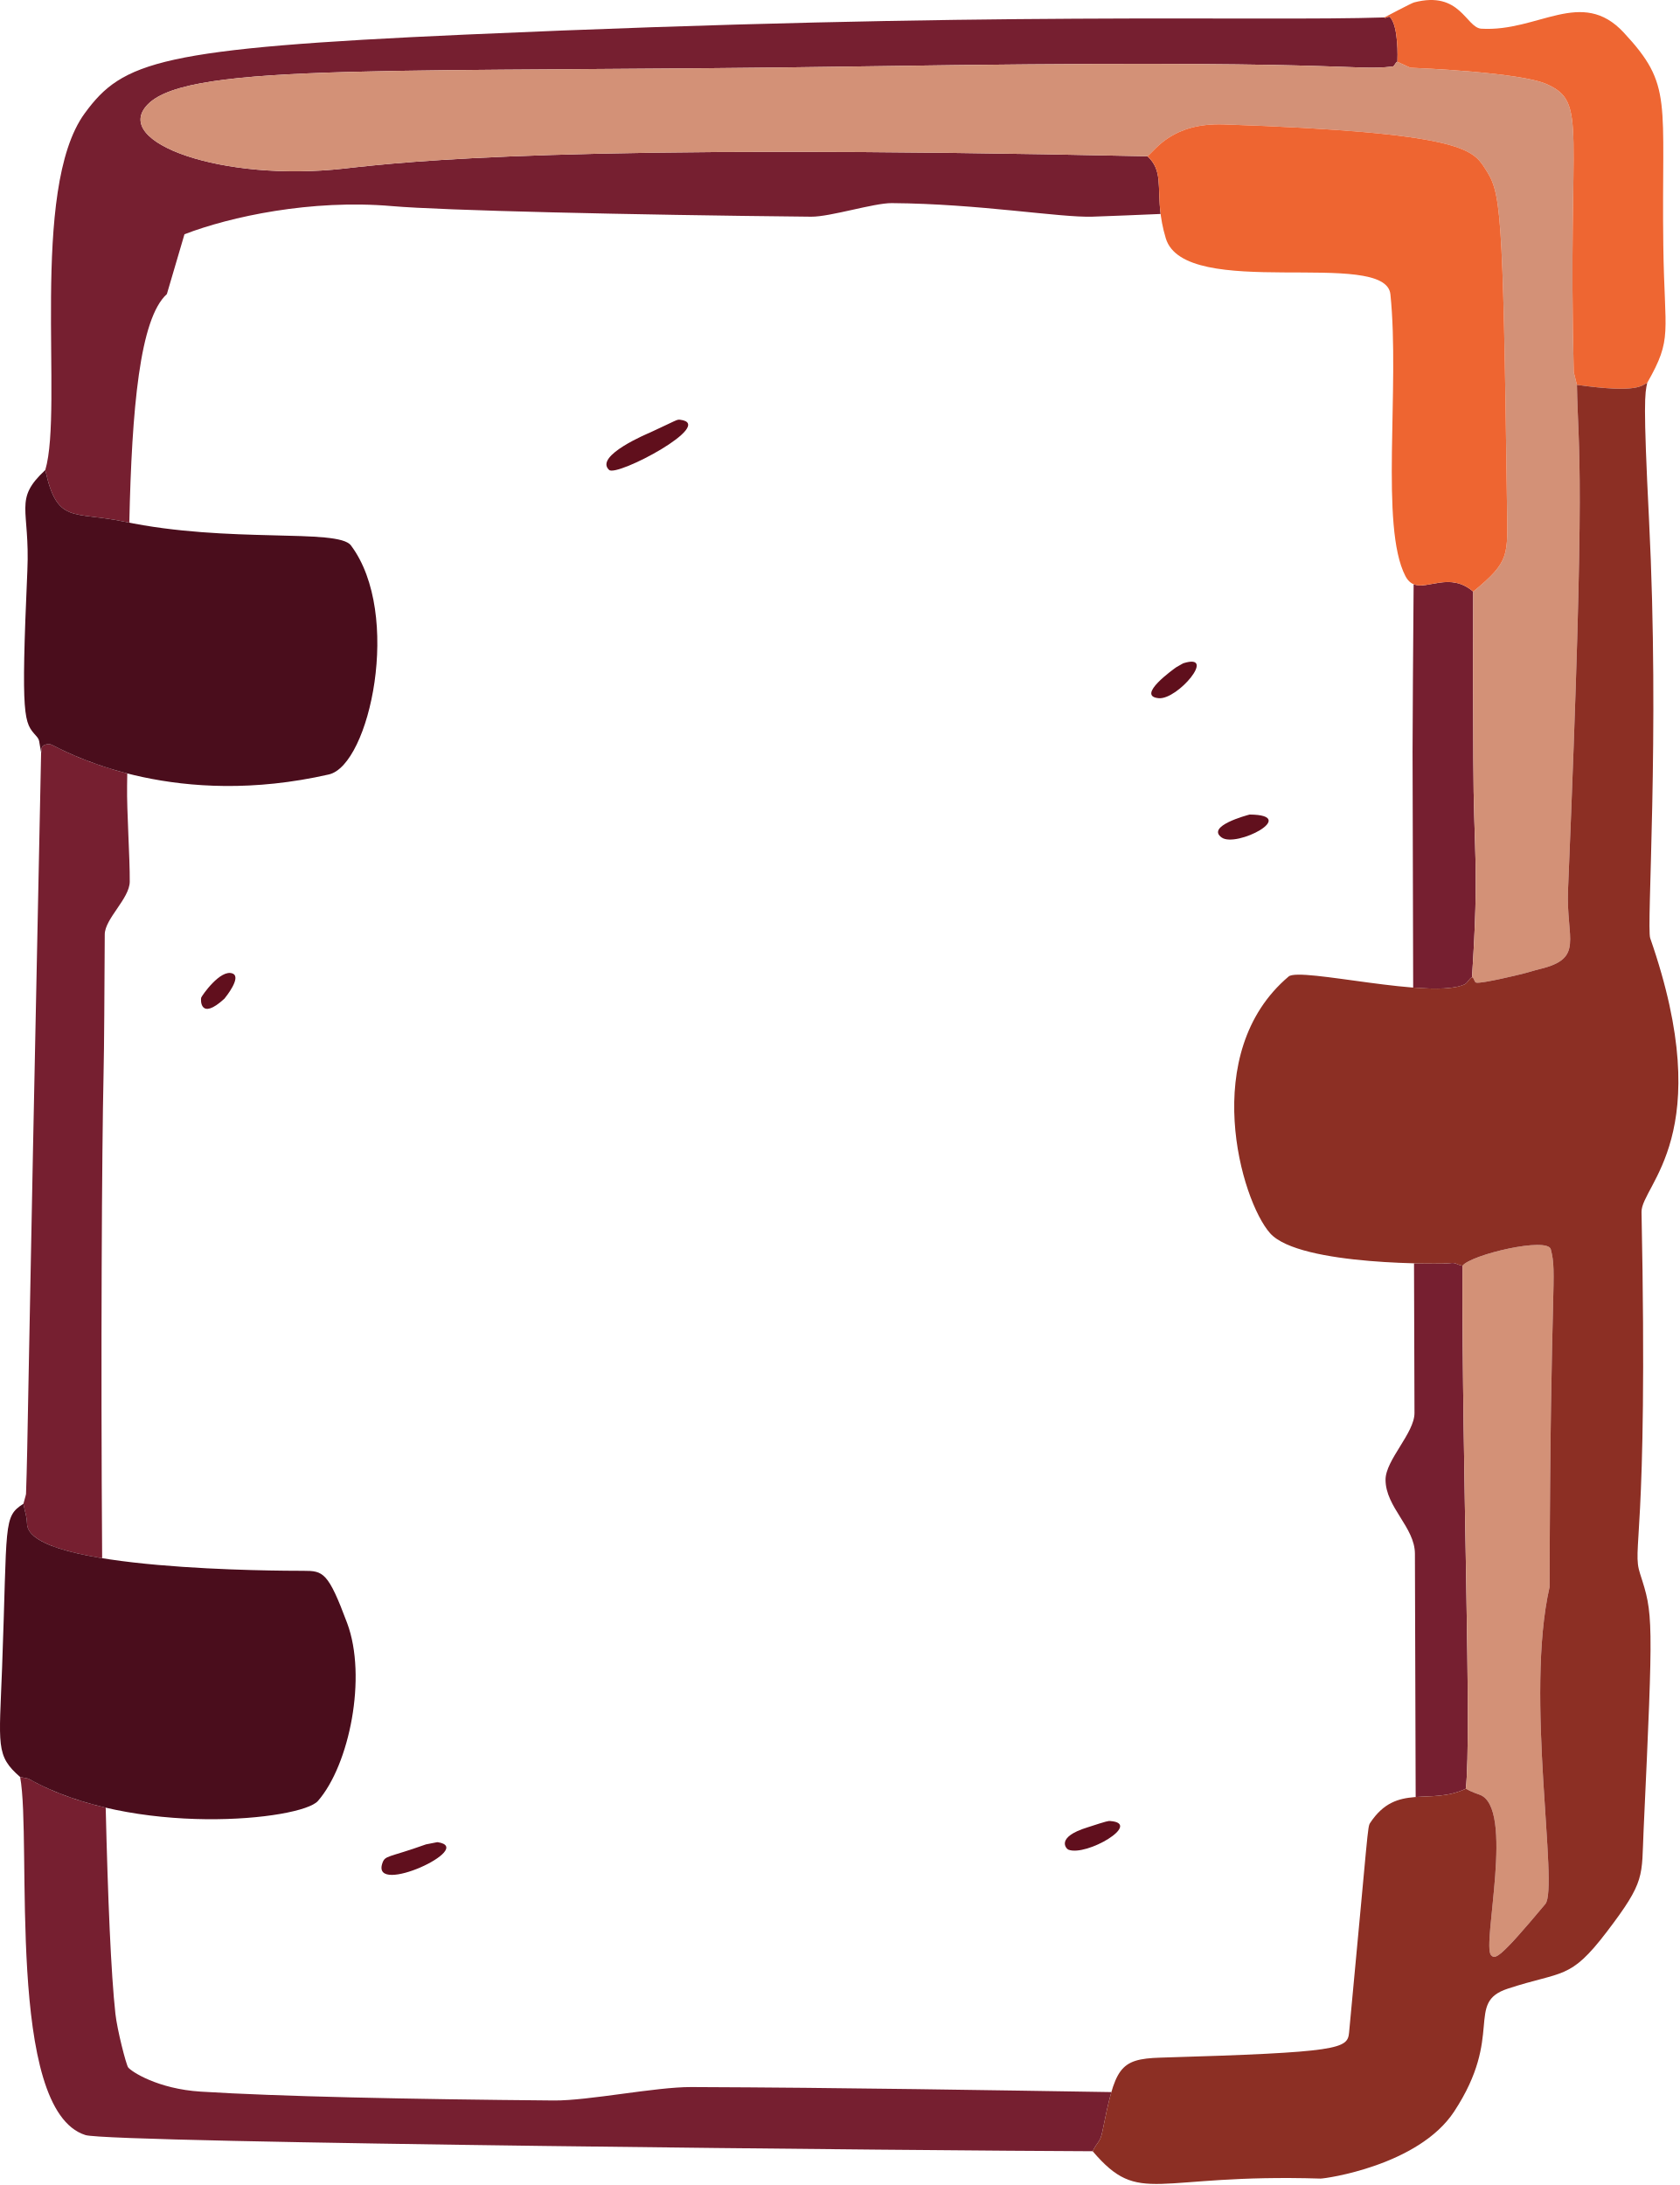
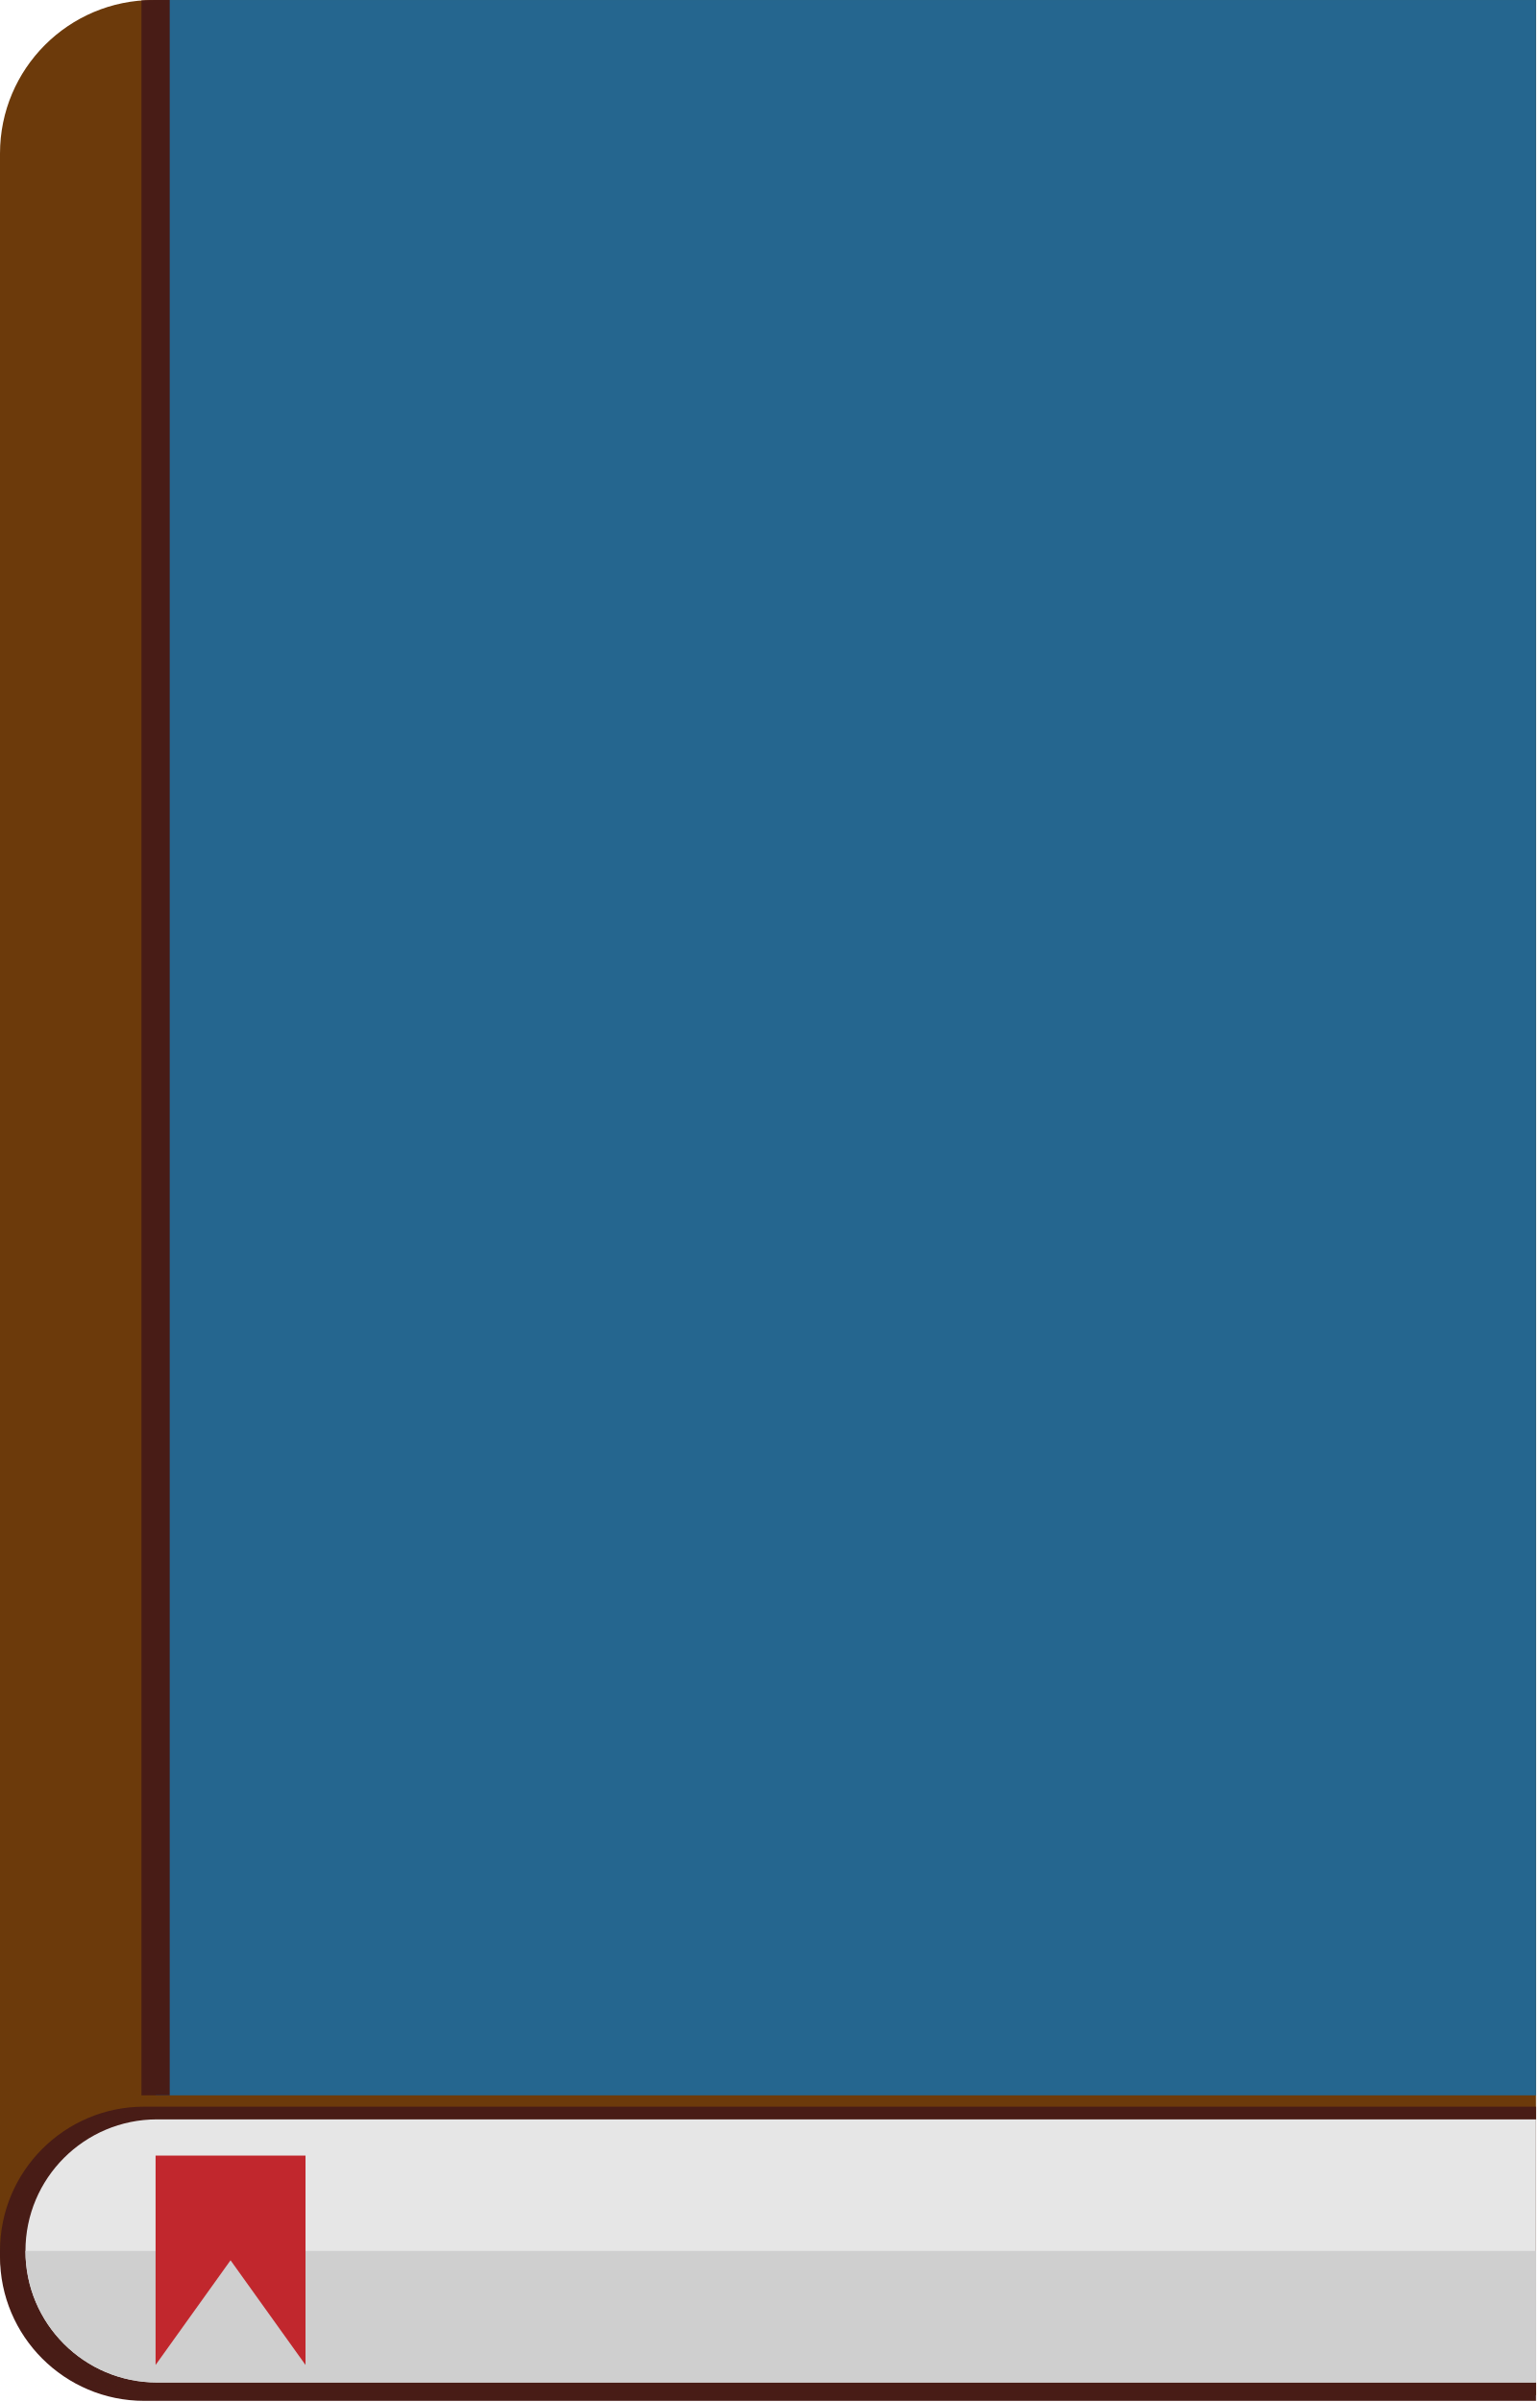
- <svg xmlns="http://www.w3.org/2000/svg" width="100%" height="100%" viewBox="0 0 1123 1461" version="1.1" xml:space="preserve" style="fill-rule:evenodd;clip-rule:evenodd;stroke-linejoin:round;stroke-miterlimit:2;">
-   <g>
-     <g>
-       <path d="M743.028,1398.875c-1.944,6.671 -3.747,15.253 -5.988,26.289c-1.54,7.586 -3.201,6.527 -6.503,13.26c-97.482,-0.31 -656.55,-5.497 -673.407,-10.811c-53.551,-16.88 -35.649,-196.414 -43.678,-239.439l5.58,1.144c15.614,8.838 33.364,15.112 51.639,19.382c1.443,60.831 3.536,110.897 6.484,137.769c1.19,10.845 7.171,34.085 8.534,35.902c2.052,2.736 19.71,14.385 48.482,16.192c51.616,3.241 138.997,5.092 236.201,5.927c23.083,0.198 67.893,-9.071 91.736,-8.982c102.576,0.383 203.664,2.159 280.919,3.366Zm-674.73,-356.988c-28.118,-4.596 -49.569,-11.698 -50.199,-22.673c-0.402,-7.007 -1.149,-6.47 -2.438,-13.722c1.604,-6.045 1.713,-5.986 1.732,-6.528c1.352,-39.655 0.57,-39.338 10.095,-495.844c0.814,-0.833 -1.595,-5.374 5.443,-5.572c0.321,-0.009 0.781,-0.022 3.755,1.489c5.894,2.993 22.715,11.536 48.4,18.125c-0.036,2.802 -0.075,5.6 -0.117,8.394c-0.255,16.946 1.915,48.086 1.776,63.959c-0.099,11.361 -16.645,24.727 -16.71,35.292c-0.245,39.592 -0.328,72.867 -0.816,94.406c-1.095,48.298 -1.909,186.309 -0.922,322.675Zm18.157,-692.387c-1.206,-0.238 -2.412,-0.484 -3.617,-0.737c-33.922,-7.124 -44.633,1.989 -52.568,-34.476c12.343,-41.304 -10.865,-187.593 26.392,-238.548c25.375,-34.705 49.95,-43.476 254.821,-52.622c354.086,-15.808 527.36,-8.66 614.055,-11.459c0.89,0.971 2.905,-1.214 3.794,-0.243c5.826,6.359 5.043,27.468 4.952,29.901c-1.418,0.169 -1.761,2.972 -3.179,3.141c-27.75,3.314 -27.407,-5.124 -348.619,-0.152c-314.458,4.867 -455.567,-3.246 -483.663,25.473c-25.02,25.575 50.459,52.036 130.967,42.959c42.8,-4.826 148.449,-16.737 537.387,-8.242c10.256,9.431 6.493,20.192 8.789,38.571c-15.755,0.665 -31.179,1.332 -45.43,1.807c-22.124,0.737 -75.789,-8.629 -134.254,-9.061c-12.135,-0.09 -41.148,9.211 -53.947,9.082c-122.26,-1.23 -246.568,-4.154 -280.197,-7.079c-54.111,-4.705 -108.222,7.058 -138.807,18.821l-11.763,39.995c-18.163,16.347 -23.432,76.672 -25.113,152.868Zm858.668,41.151c9.474,3.86 24.294,-8.444 39.83,4.931c-0.184,56.688 -0.076,56.241 0.083,112.485c0.181,63.944 4.063,69.32 -0.886,145.347c-1.994,0.978 -2.914,3.77 -4.908,4.748c-6.573,3.223 -19.473,3.36 -34.42,2.19c-0.246,-82.467 -0.413,-143.484 -0.413,-157.924c0,-22.516 0.407,-66.138 0.714,-111.777Zm0.263,454.058c13.395,0.335 22.872,0.089 23.627,-0.035c4.567,-0.749 4.212,0.79 8.764,1.644c-0.343,136.895 6.314,313.21 2.241,349.711c-11.739,5.618 -23.002,4.764 -33.529,5.55c-0.134,-45.119 -0.308,-101.548 -0.498,-162.694c-0.055,-17.697 -19.589,-31.085 -19.646,-49.413c-0.041,-13.224 19.395,-31.276 19.353,-44.685c-0.104,-33.281 -0.209,-66.947 -0.311,-100.079Z" style="fill:#761f30;" />
-       <path d="M934.284,41.316c2.874,1.318 5.749,2.637 8.623,3.955c7.351,0.316 73.912,3.177 91.34,11.048c27.619,12.473 13.793,28.377 17.92,192.463c0.716,2.85 1.433,5.699 2.149,8.549c0.814,48.589 6.133,48.503 -5.954,337.647c-1.381,33.042 11.061,45.789 -18.799,52.961c-3.943,0.947 -7.808,2.263 -11.748,3.23c-2.439,0.598 -26.506,6.502 -30.773,5.885c-1.466,-0.212 -1.425,-3.428 -2.892,-3.64c4.949,-76.027 1.067,-81.403 0.886,-145.347c-0.159,-56.244 -0.267,-55.797 -0.083,-112.485c24.722,-20.398 23.034,-23.835 22.595,-57.281c-2.673,-204.041 -4.152,-209.422 -14.831,-225.861c-8.127,-12.509 -15.482,-23.83 -174.49,-29.244c-34.303,-1.168 -45.427,16.764 -51.049,21.299c-388.938,-8.495 -494.587,3.416 -537.387,8.242c-80.508,9.077 -155.987,-17.384 -130.967,-42.959c28.096,-28.719 169.204,-20.606 483.663,-25.473c321.212,-4.972 320.869,3.466 348.619,0.152c1.418,-0.169 1.761,-2.972 3.179,-3.141Z" style="fill:#d39177;" />
-       <path d="M977.777,846.319c5.895,-7.494 56.89,-19.435 59.052,-10.99c4.445,17.358 -0.347,17.75 -0.792,225.762c-16.722,72.774 6.312,201.048 -2.872,212.044c-31.15,37.296 -33.533,37.043 -36.274,34.173c-6.322,-6.618 16.349,-99.358 -7.918,-107.393c-0.738,-0.244 -5.002,-1.656 -8.955,-3.885c4.073,-36.502 -2.584,-212.816 -2.241,-349.711Z" style="fill:#d39177;" />
-       <path d="M925.537,11.658c1.575,-0.831 18.175,-9.587 19.836,-10.025c31.009,-8.171 34.739,16.946 45.034,17.555c38.115,2.258 66.955,-27.764 95.17,2.547c33.233,35.701 25.183,44.652 26.485,142.789c0.788,59.377 6.407,61.333 -10.745,91.443c-3.642,1.506 -5.333,7.255 -47.002,1.363c-0.716,-2.85 -1.433,-5.699 -2.149,-8.549c-4.127,-164.086 9.699,-179.99 -17.92,-192.463c-17.428,-7.871 -83.989,-10.732 -91.34,-11.048c-2.874,-1.318 -5.749,-2.637 -8.623,-3.955c0.09,-2.433 0.874,-23.542 -4.952,-29.901c-0.89,-0.971 -2.905,1.214 -3.794,0.243Z" style="fill:#ee6632;" />
-       <path d="M434.359,289.326c18.256,-8.42 18.08,-8.941 20.33,-8.668c24.555,2.98 -42.202,38.356 -47.44,33.571c-10.352,-9.459 26.961,-24.822 27.11,-24.903Z" style="fill:#600f1c;" />
-       <path d="M284.754,1233.255c7.37,-1.352 7.322,-1.559 7.96,-1.46c25.673,3.955 -44.22,36.189 -37.158,14.289c1.847,-5.727 3.623,-3.661 29.198,-12.829Z" style="fill:#600f1d;" />
-       <path d="M727.11,1221.858c13.348,-4.372 13.929,-4.329 15.175,-4.235c21.713,1.632 -15.901,23.895 -27.998,19.153c-1.403,-0.55 -8.798,-8.29 12.823,-14.918Z" style="fill:#600f1d;" />
-       <path d="M835.487,544.646c33.572,0.272 -8.808,22.362 -18.679,15.369c-10.712,-7.589 16.863,-14.888 18.679,-15.369Z" style="fill:#61101d;" />
-       <path d="M786.532,446.073c4.712,-2.617 4.306,-2.49 4.712,-2.617c22.698,-7.07 -3.88,24.457 -16.479,23.394c-15.747,-1.329 10.261,-19.713 11.766,-20.777Z" style="fill:#5f0f1c;" />
-       <path d="M150.074,667.732c-16.496,15.149 -15.978,0.592 -15.559,-0.688c0.365,-1.114 12.901,-19.38 21.02,-16.089c6.114,2.478 -4.595,15.707 -5.462,16.777Z" style="fill:#610f1d;" />
-     </g>
-     <g>
-       <path d="M1101.317,255.969c-1.603,7.14 -2.796,12.457 1.198,91.661c7.288,144.491 -1.833,272.161 0.777,279.656c45.744,131.325 -6.157,165.323 -5.797,183.142c4.515,222.98 -6.827,223.716 -0.948,241.925c8.688,26.908 9.019,27.529 2.342,171.219c-1.459,31.396 1.556,33.832 -24.73,68.281c-24.684,32.349 -29.132,25.741 -66.078,37.864c-28.764,9.438 -2.16,30.988 -35.91,82.224c-23.802,36.134 -86.309,44.859 -89.273,44.768c-112.102,-3.455 -120.511,19 -152.362,-18.283c3.302,-6.733 4.963,-5.675 6.503,-13.26c8.564,-42.171 10.723,-48.504 38.867,-49.329c120.711,-3.538 125.035,-5.876 126.074,-16.868c12.937,-136.915 12.266,-137.329 14.103,-140.11c17.817,-26.985 39.878,-11.313 63.935,-22.827c3.953,2.228 8.217,3.64 8.955,3.885c24.268,8.035 1.597,100.776 7.918,107.393c2.742,2.87 5.124,3.122 36.274,-34.173c9.184,-10.996 -13.85,-139.27 2.872,-212.044c0.445,-208.011 5.236,-208.404 0.792,-225.762c-2.163,-8.445 -53.158,3.495 -59.052,10.99c-4.552,-0.854 -4.197,-2.393 -8.764,-1.644c-2.494,0.409 -100.085,2.148 -119.856,-20.085c-19.496,-21.924 -47.858,-120.684 12.41,-171.662c7.708,-6.52 96.265,15.734 117.675,5.234c1.994,-0.978 2.914,-3.77 4.908,-4.748c1.466,0.212 1.425,3.428 2.892,3.64c4.268,0.617 28.334,-5.287 30.773,-5.885c3.939,-0.966 7.805,-2.283 11.748,-3.23c29.86,-7.173 17.418,-19.92 18.799,-52.961c12.087,-289.144 6.767,-289.058 5.954,-337.647c41.67,5.892 43.36,0.143 47.002,-1.363Z" style="fill:#8c2f24;" />
-       <path d="M30.269,314.288c7.935,36.465 18.646,27.352 52.568,34.476c70.165,14.735 143.106,4.372 151.772,15.905c34.429,45.819 12.57,146.954 -14.746,153.174c-100.905,22.978 -169.874,-12.049 -183.176,-18.805c-2.975,-1.511 -3.435,-1.498 -3.755,-1.489c-7.038,0.197 -4.629,4.738 -5.443,5.572c-1.62,-7.944 -0.696,-8.097 -3.34,-11.08c-8.03,-9.06 -10.284,-10.272 -5.857,-110.511c1.849,-41.859 -9.474,-47.279 11.978,-67.242Z" style="fill:#4a0d1c;" />
-       <path d="M15.661,1005.492c1.289,7.252 2.036,6.715 2.438,13.722c1.78,31.009 169.768,31.099 184.744,31.107c13.262,0.007 16.498,0.755 29.269,34.99c13.395,35.907 1.51,94.773 -19.547,118.897c-11.245,12.882 -123.737,24.619 -193.534,-14.889l-5.58,-1.144c-16.48,-14.32 -13.987,-20.763 -12.05,-73.212c3.579,-96.911 0.528,-100.713 14.26,-109.471Z" style="fill:#4a0d1c;" />
-       <path d="M767.178,104.496c5.623,-4.535 16.746,-22.467 51.049,-21.299c159.008,5.413 166.363,16.734 174.49,29.244c10.679,16.438 12.158,21.819 14.831,225.861c0.438,33.446 2.126,36.884 -22.595,57.281c-19.014,-16.369 -36.957,5.726 -45.338,-10.424c-17.102,-32.957 -3.585,-125.806 -10.013,-188.388c-3.196,-31.112 -137.496,4.623 -150.187,-37.457c-8.703,-28.857 0.725,-42.9 -12.237,-54.817Z" style="fill:#ee6531;" />
-     </g>
-   </g>
+ <svg xmlns="http://www.w3.org/2000/svg" width="100%" height="100%" viewBox="0 0 471 735" version="1.1" xml:space="preserve" style="fill-rule:evenodd;clip-rule:evenodd;stroke-linejoin:round;stroke-miterlimit:2;">
+   <path d="M470.061,732.922l-425.479,0c-15.562,0 -29.26,-7.971 -37.235,-20.054c-4.644,-7.036 -7.347,-15.466 -7.347,-24.529l0,-641.372c0,-25.936 21.027,-46.963 46.963,-46.963l423.098,0l0,732.917Z" style="fill:#6c3a0b;fill-rule:nonzero;" />
+   <rect x="47.612" y="0.005" width="422.449" height="641.156" style="fill:#25668f;fill-rule:nonzero;" />
+   <path d="M470.061,734.653l-425.911,0c-24.382,0 -44.149,-19.768 -44.149,-44.149l0,-1.731c0,-24.382 19.768,-44.149 44.149,-44.149l425.911,0l0,90.03Z" style="fill:#481c16;fill-rule:nonzero;" />
+   <path d="M470.061,729.026l-422.016,0c-22.23,0 -40.254,-18.023 -40.254,-40.254c0,-22.23 18.023,-40.254 40.254,-40.254l422.016,0l0,80.508Z" style="fill:#e6e6e6;fill-rule:nonzero;" />
+   <path d="M470.061,729.026l-422.016,0c-22.23,0 -40.254,-18.023 -40.254,-40.254l462.27,0l0,40.254Z" style="fill:#cfcfcf;fill-rule:nonzero;" />
+   <path d="M47.612,659.606l45.881,0l0,64.06l-22.94,-32.03l-22.94,32.03l0,-64.06Z" style="fill:#c1272d;fill-rule:nonzero;" />
+   <path d="M51.94,641.16l-8.657,0l0,-641.013c0.58,-0.043 1.446,-0.1 2.506,-0.13c0.831,-0.022 1.398,-0.017 2.541,-0.017c0.805,0.004 2.043,0.004 3.61,0.004l0,641.156Z" style="fill:#481c16;fill-rule:nonzero;" />
</svg>
